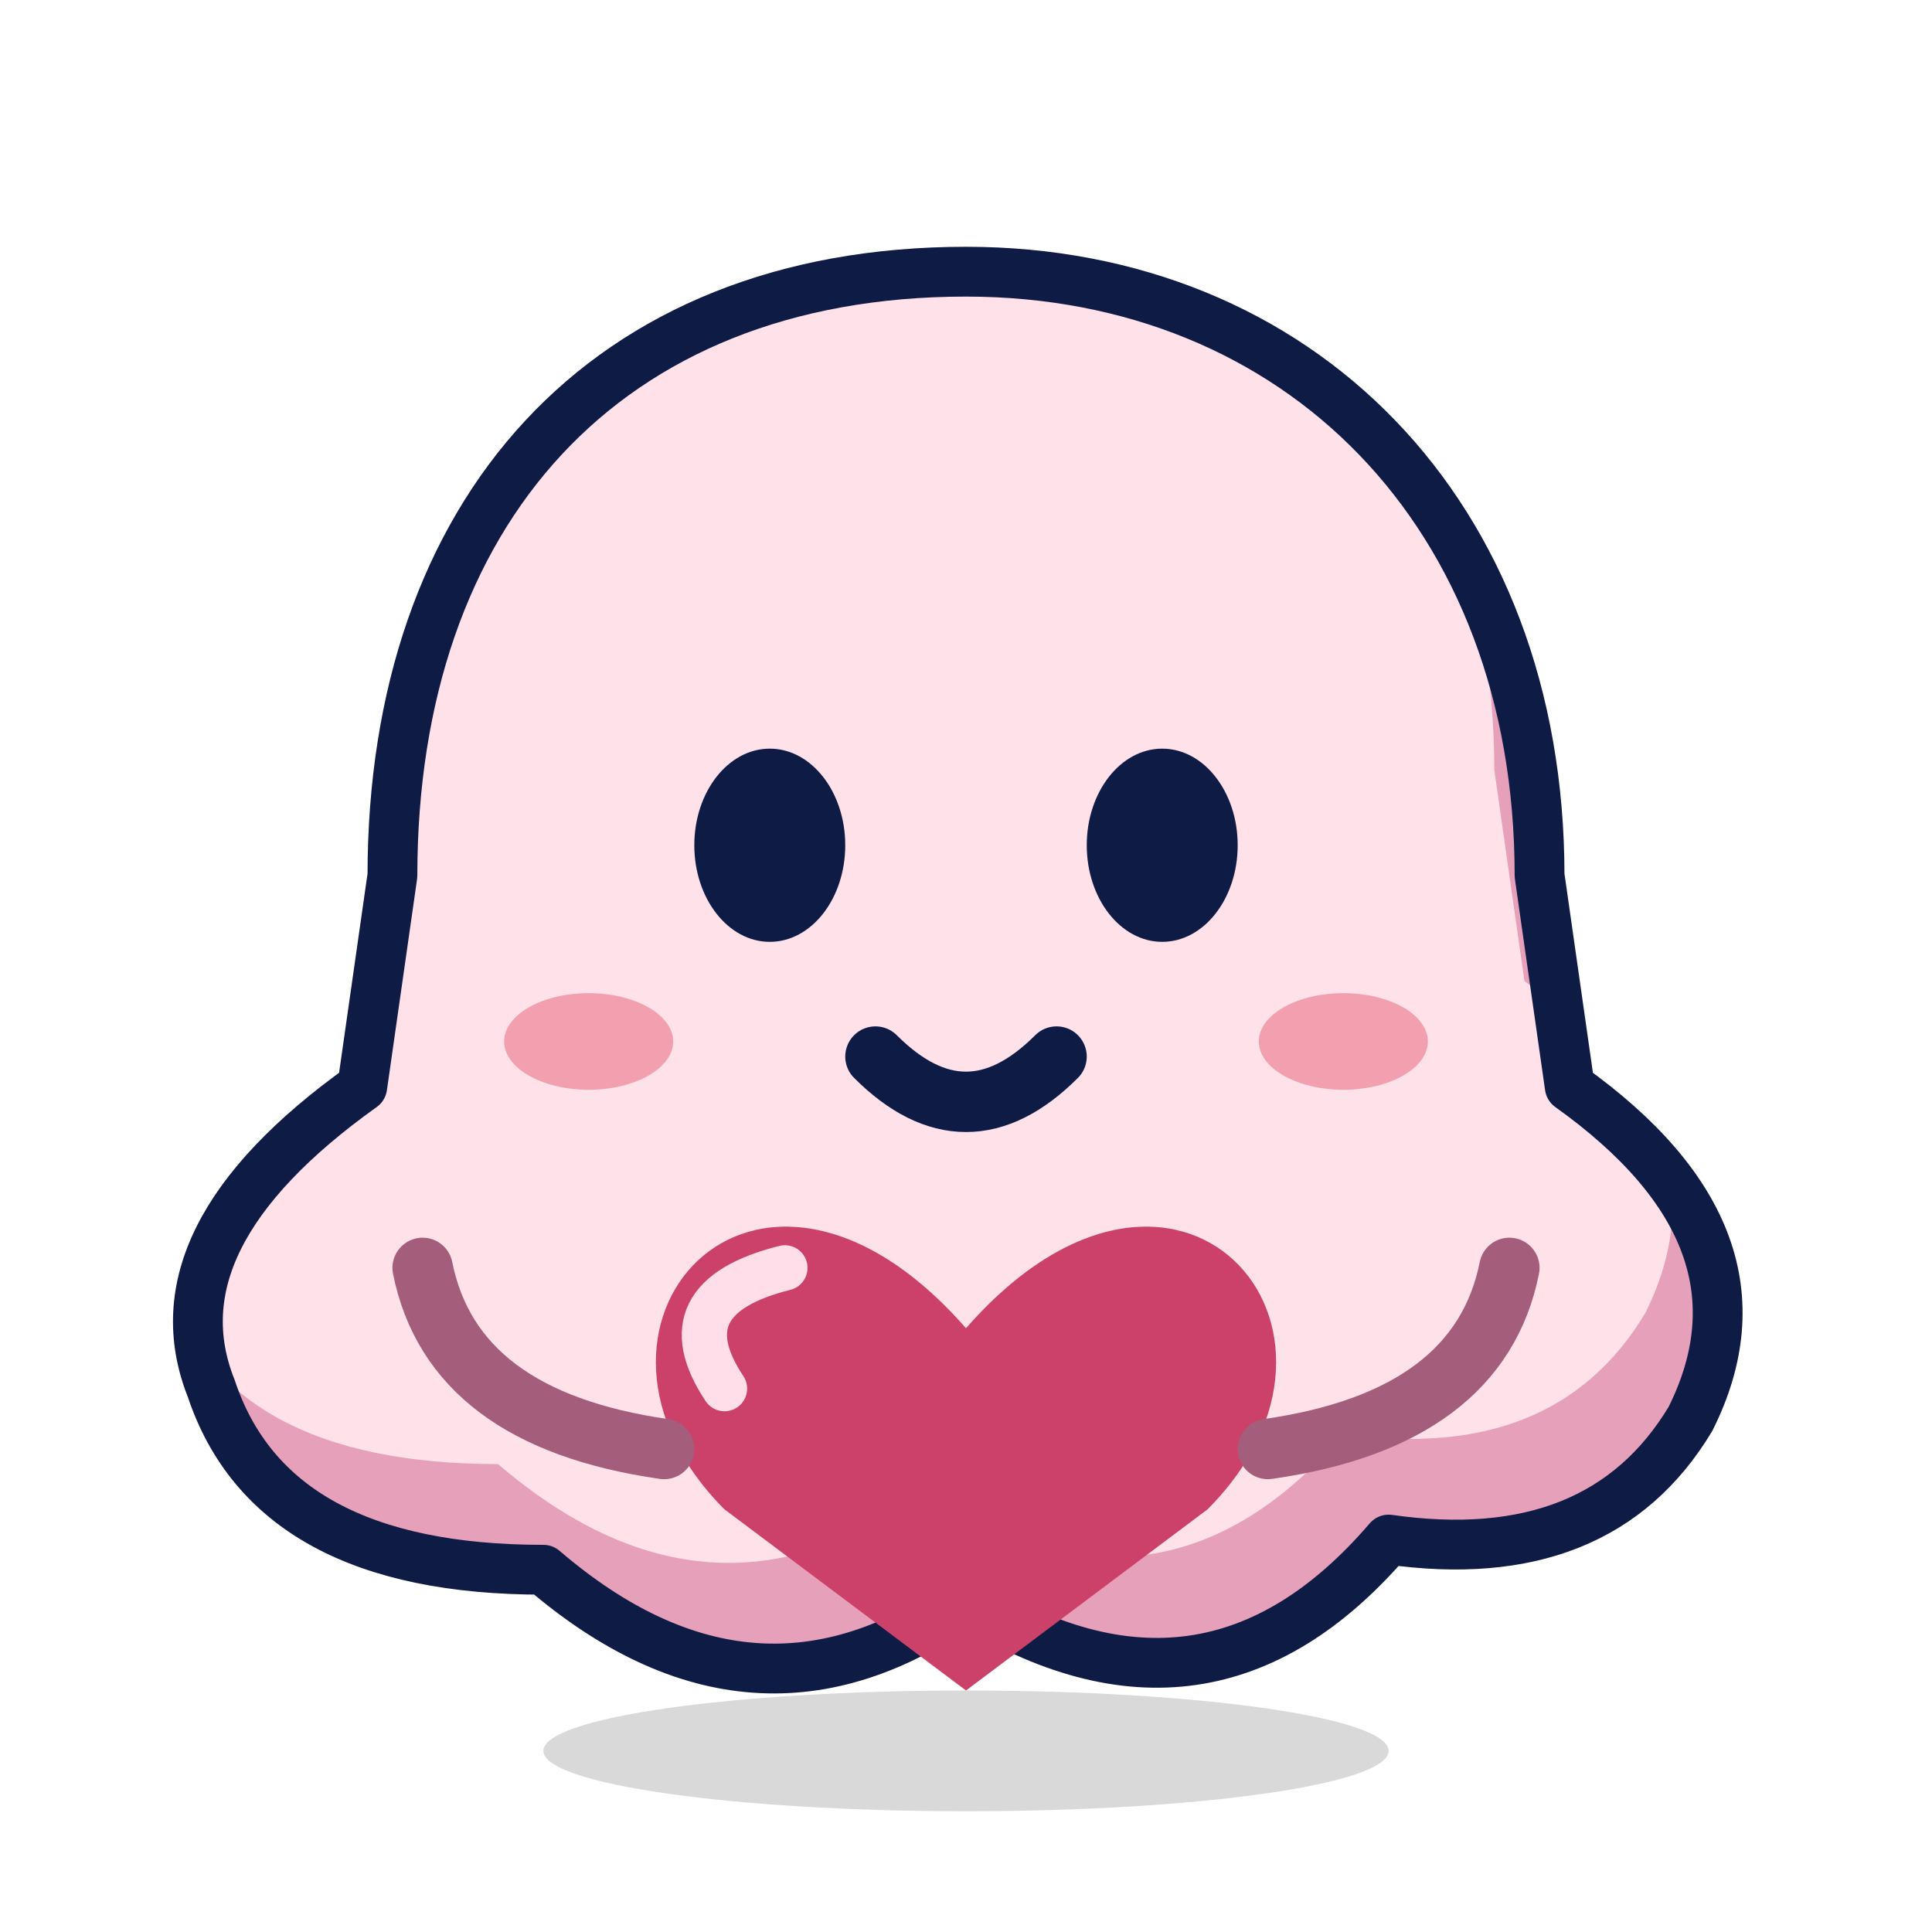
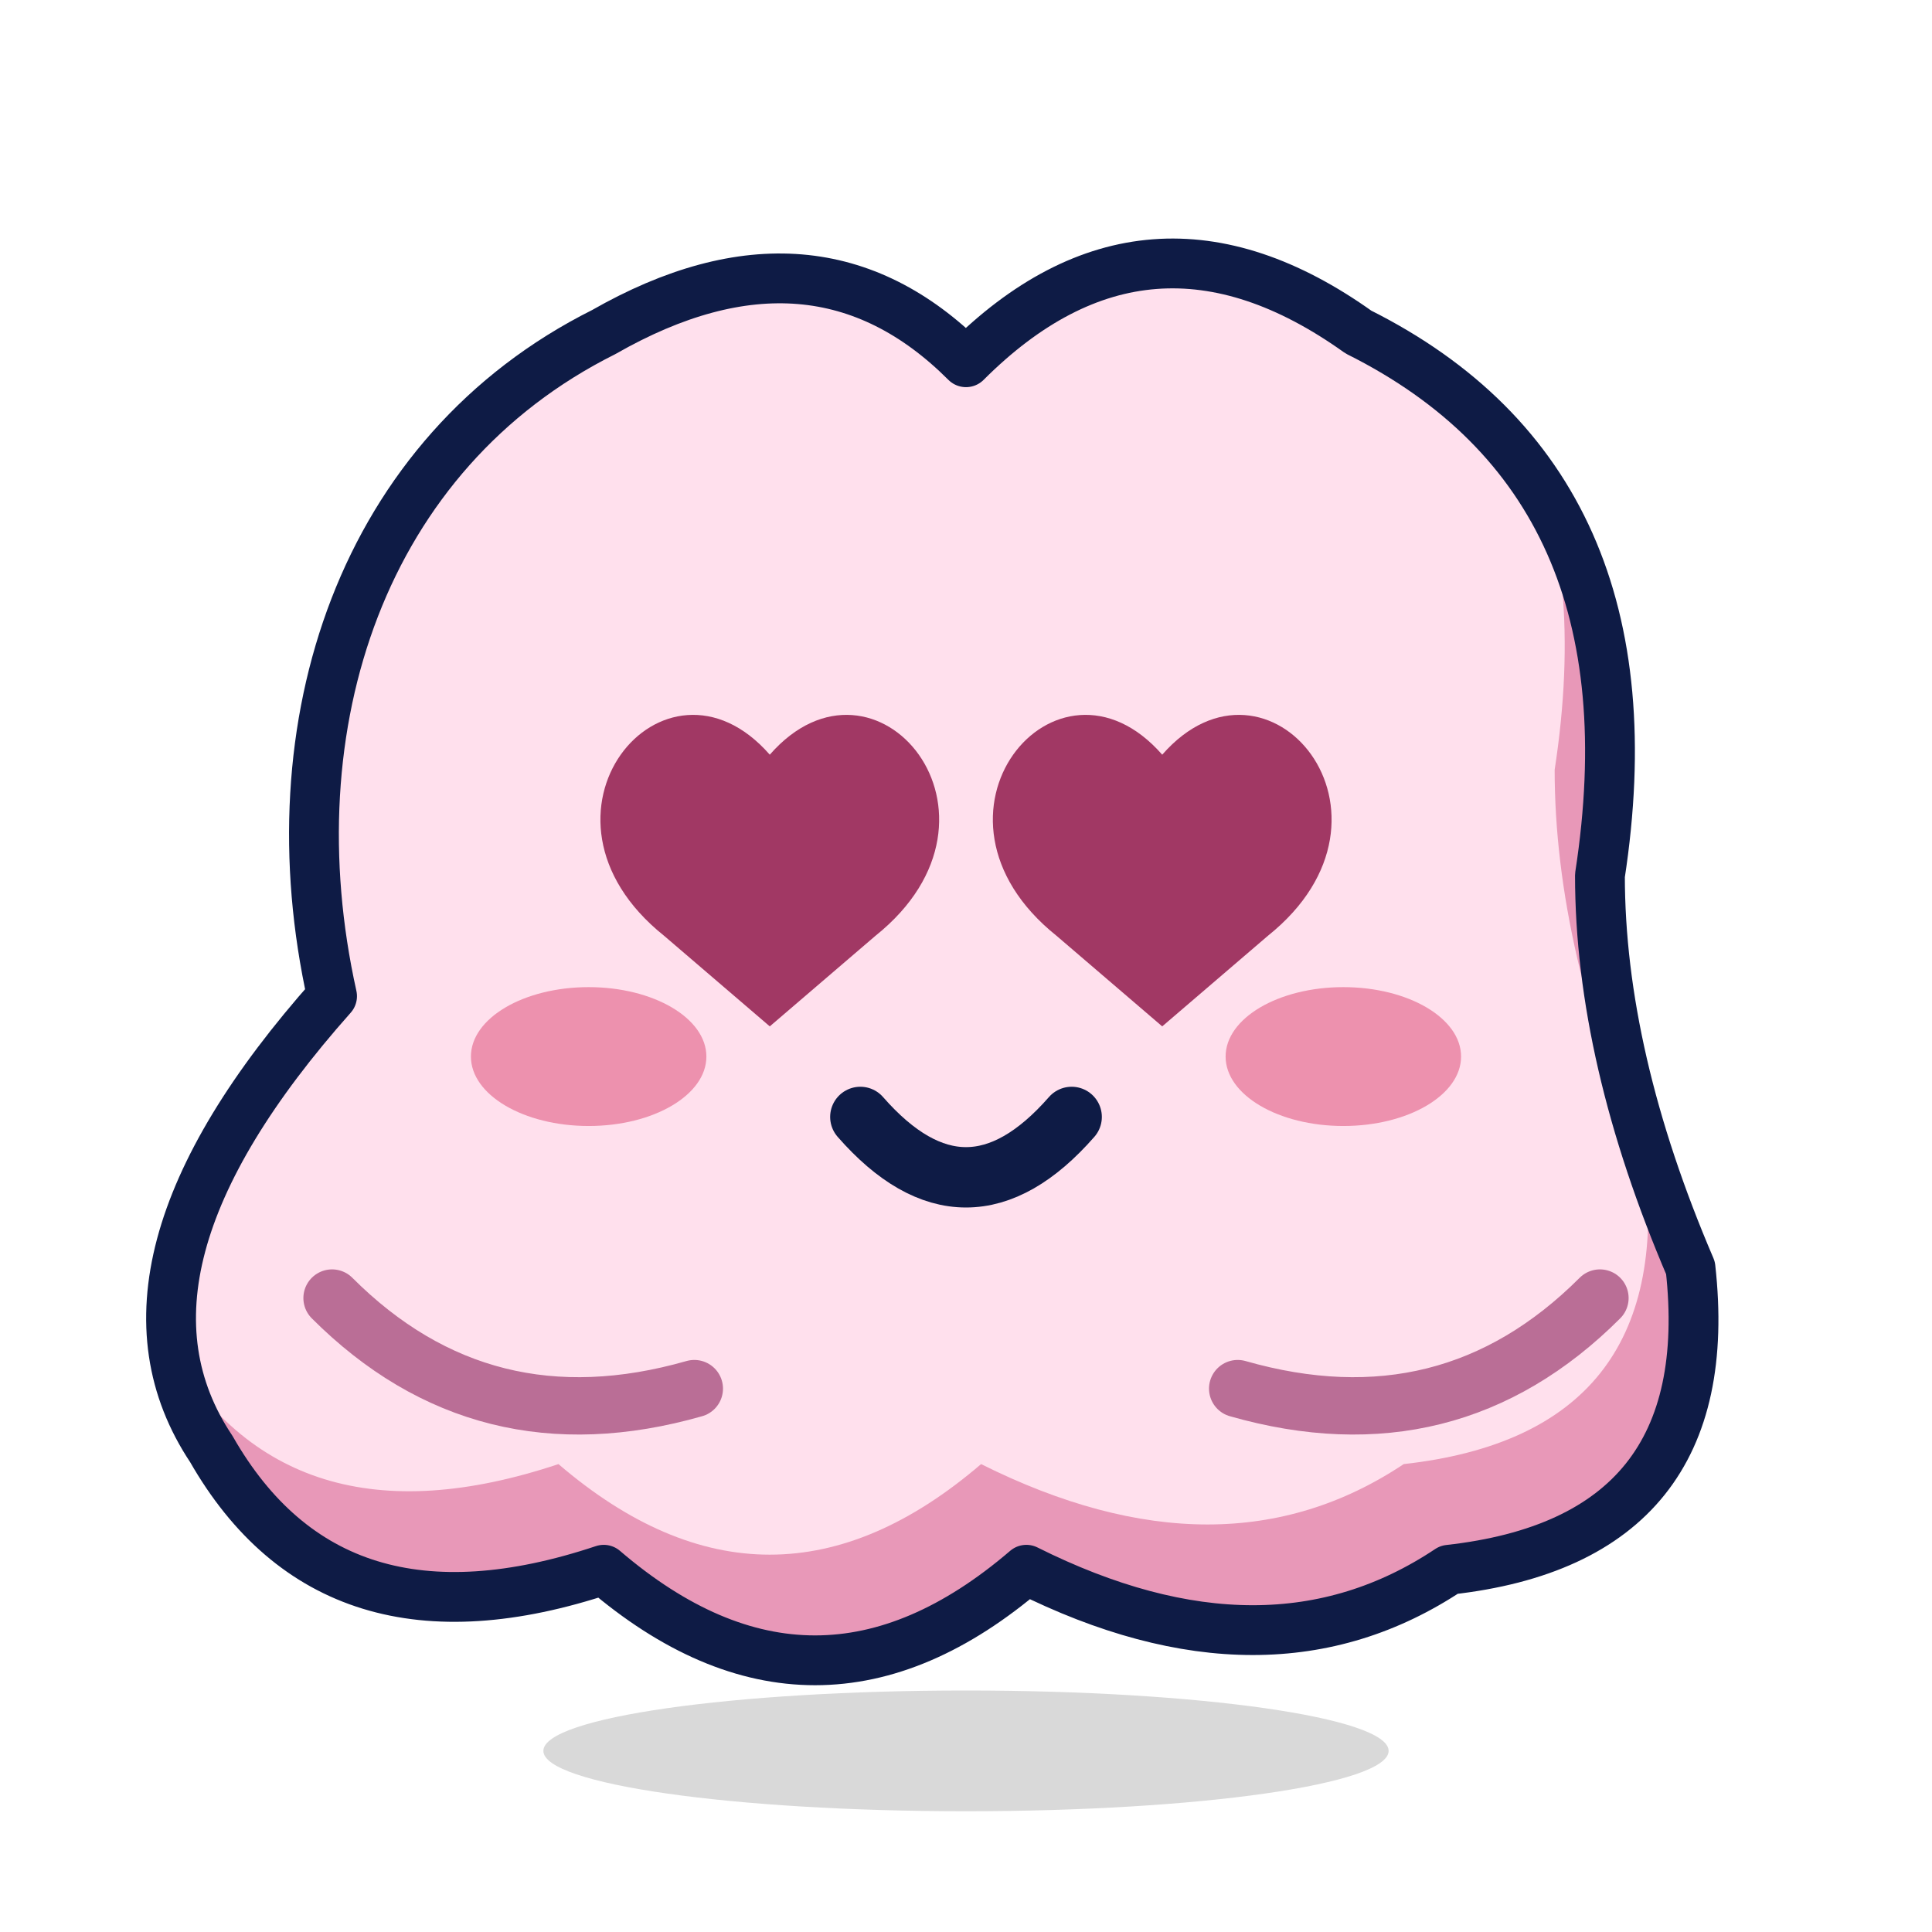
<svg xmlns="http://www.w3.org/2000/svg" viewBox="0 0 64 64">
  <defs>
    <clipPath id="body">
-       <path d="M13 29C13 17 20 9 32 9C43 9 51 17 51 29l1 7q7 5 4 11q-3 5-10 4q-6 7-14 2q-7 5-14-1q-9 0-11-6q-2-5 5-10Z" />
+       <path d="M11 33C9 24 12 15 20 11Q27 7 32 12Q38 6 45 11Q55 16 53 29Q53 35 56 42Q57 51 48 52Q42 56 34 52Q27 58 20 52Q11 55 7 48Q3 42 11 33Z" />
    </clipPath>
  </defs>
  <ellipse cx="32" cy="58" rx="14" ry="2" fill="#00000026" />
  <g clip-path="url(#body)">
-     <path d="M13 29C13 17 20 9 32 9C43 9 51 17 51 29l1 7q7 5 4 11q-3 5-10 4q-6 7-14 2q-7 5-14-1q-9 0-11-6q-2-5 5-10Z" fill="#E7A0B9" />
-     <path d="M13 29C13 17 20 9 32 9C43 9 51 17 51 29l1 7q7 5 4 11q-3 5-10 4q-6 7-14 2q-7 5-14-1q-9 0-11-6q-2-5 5-10Z" fill="#FFE1E9" transform="translate(-1.5 -3.5)" />
+     <path d="M11 33C9 24 12 15 20 11Q27 7 32 12Q38 6 45 11Q55 16 53 29Q53 35 56 42Q57 51 48 52Q42 56 34 52Q27 58 20 52Q11 55 7 48Q3 42 11 33Z" fill="#E898B8" />
+     <path d="M11 33C9 24 12 15 20 11Q27 7 32 12Q38 6 45 11Q55 16 53 29Q53 35 56 42Q57 51 48 52Q42 56 34 52Q27 58 20 52Q11 55 7 48Q3 42 11 33Z" fill="#FFE0ED" transform="translate(-1.5 -3.5)" />
  </g>
-   <path d="M13 29C13 17 20 9 32 9C43 9 51 17 51 29l1 7q7 5 4 11q-3 5-10 4q-6 7-14 2q-7 5-14-1q-9 0-11-6q-2-5 5-10Z" fill="none" stroke="#0E1B45" stroke-width="1.65" stroke-linejoin="round" />
-   <ellipse cx="25.5" cy="28" rx="2.5" ry="3.2" fill="#0E1B45" />
-   <ellipse cx="38.5" cy="28" rx="2.5" ry="3.2" fill="#0E1B45" />
-   <ellipse cx="19.5" cy="34.5" rx="2.8" ry="1.6" fill="#F2A0B0" />
-   <ellipse cx="44.5" cy="34.5" rx="2.8" ry="1.6" fill="#F2A0B0" />
-   <path d="M29 35q3 3 6 0" fill="none" stroke="#0E1B45" stroke-width="2" stroke-linecap="round" stroke-linejoin="round" />
-   <path d="M32 44C25 36 18 44 24 50l8 6l8-6c6-6-1-14-8-6Z" fill="#CB416A" />
-   <path d="M24 46q-2-3 2-4" fill="none" stroke="#FFDDE9" stroke-width="1.5" stroke-linecap="round" stroke-linejoin="round" />
-   <path d="M14 42q1 5 8 6m28-6q-1 5-8 6" fill="none" stroke="#A45D7A" stroke-width="2" stroke-linecap="round" stroke-linejoin="round" />
+   <path d="M11 33C9 24 12 15 20 11Q27 7 32 12Q38 6 45 11Q55 16 53 29Q53 35 56 42Q57 51 48 52Q42 56 34 52Q27 58 20 52Q11 55 7 48Q3 42 11 33Z" fill="none" stroke="#0E1B45" stroke-width="1.65" stroke-linejoin="round" />
+   <path d="M25.5 25C22 21 17 27 22 31l3.5 3 3.5-3c5-4 0-10-3.5-6ZM38.5 25C35 21 30 27 35 31l3.5 3 3.5-3c5-4 0-10-3.5-6Z" fill="#A13864" />
+   <ellipse cx="19.5" cy="35" rx="3.9" ry="2.3" fill="#ED91AE" />
+   <ellipse cx="44.5" cy="35" rx="3.9" ry="2.3" fill="#ED91AE" />
+   <path d="M28.5 37q3.5 4 7 0" fill="none" stroke="#0E1B45" stroke-width="2" stroke-linecap="round" stroke-linejoin="round" />
+   <path d="M11 43q5 5 12 3m30-3q-5 5-12 3" fill="none" stroke="#BA6E96" stroke-width="1.9" stroke-linecap="round" stroke-linejoin="round" />
</svg>
